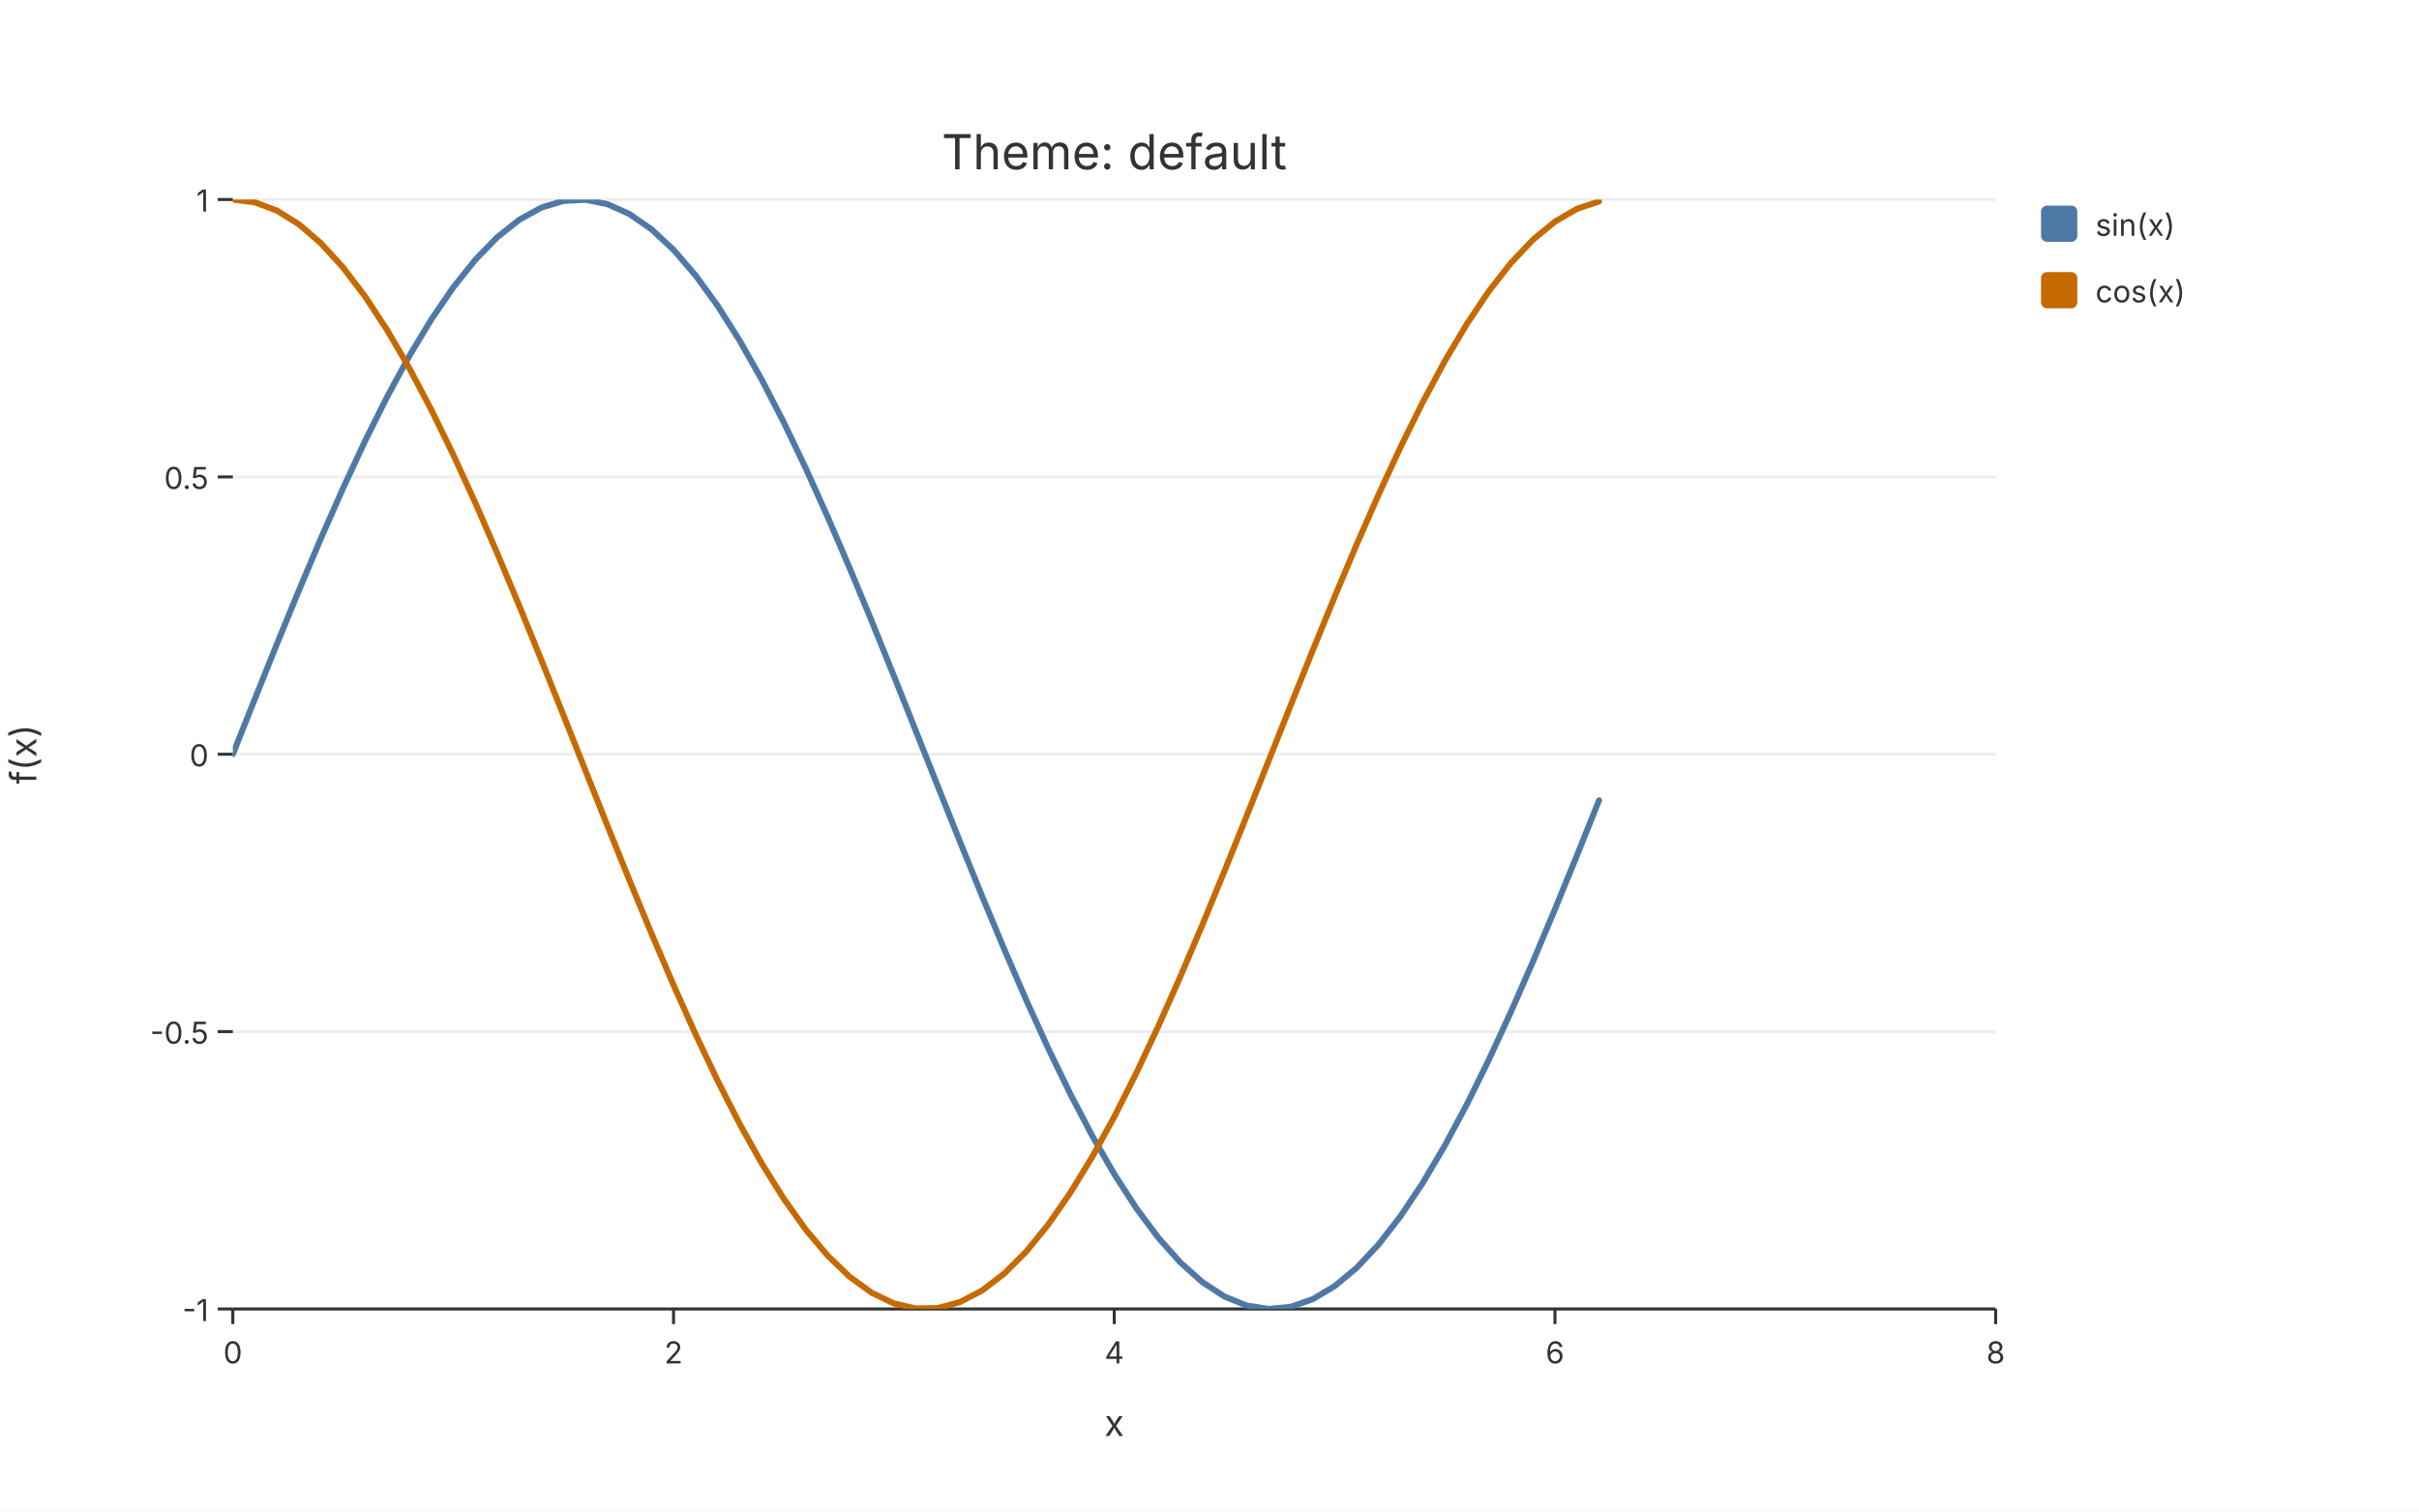
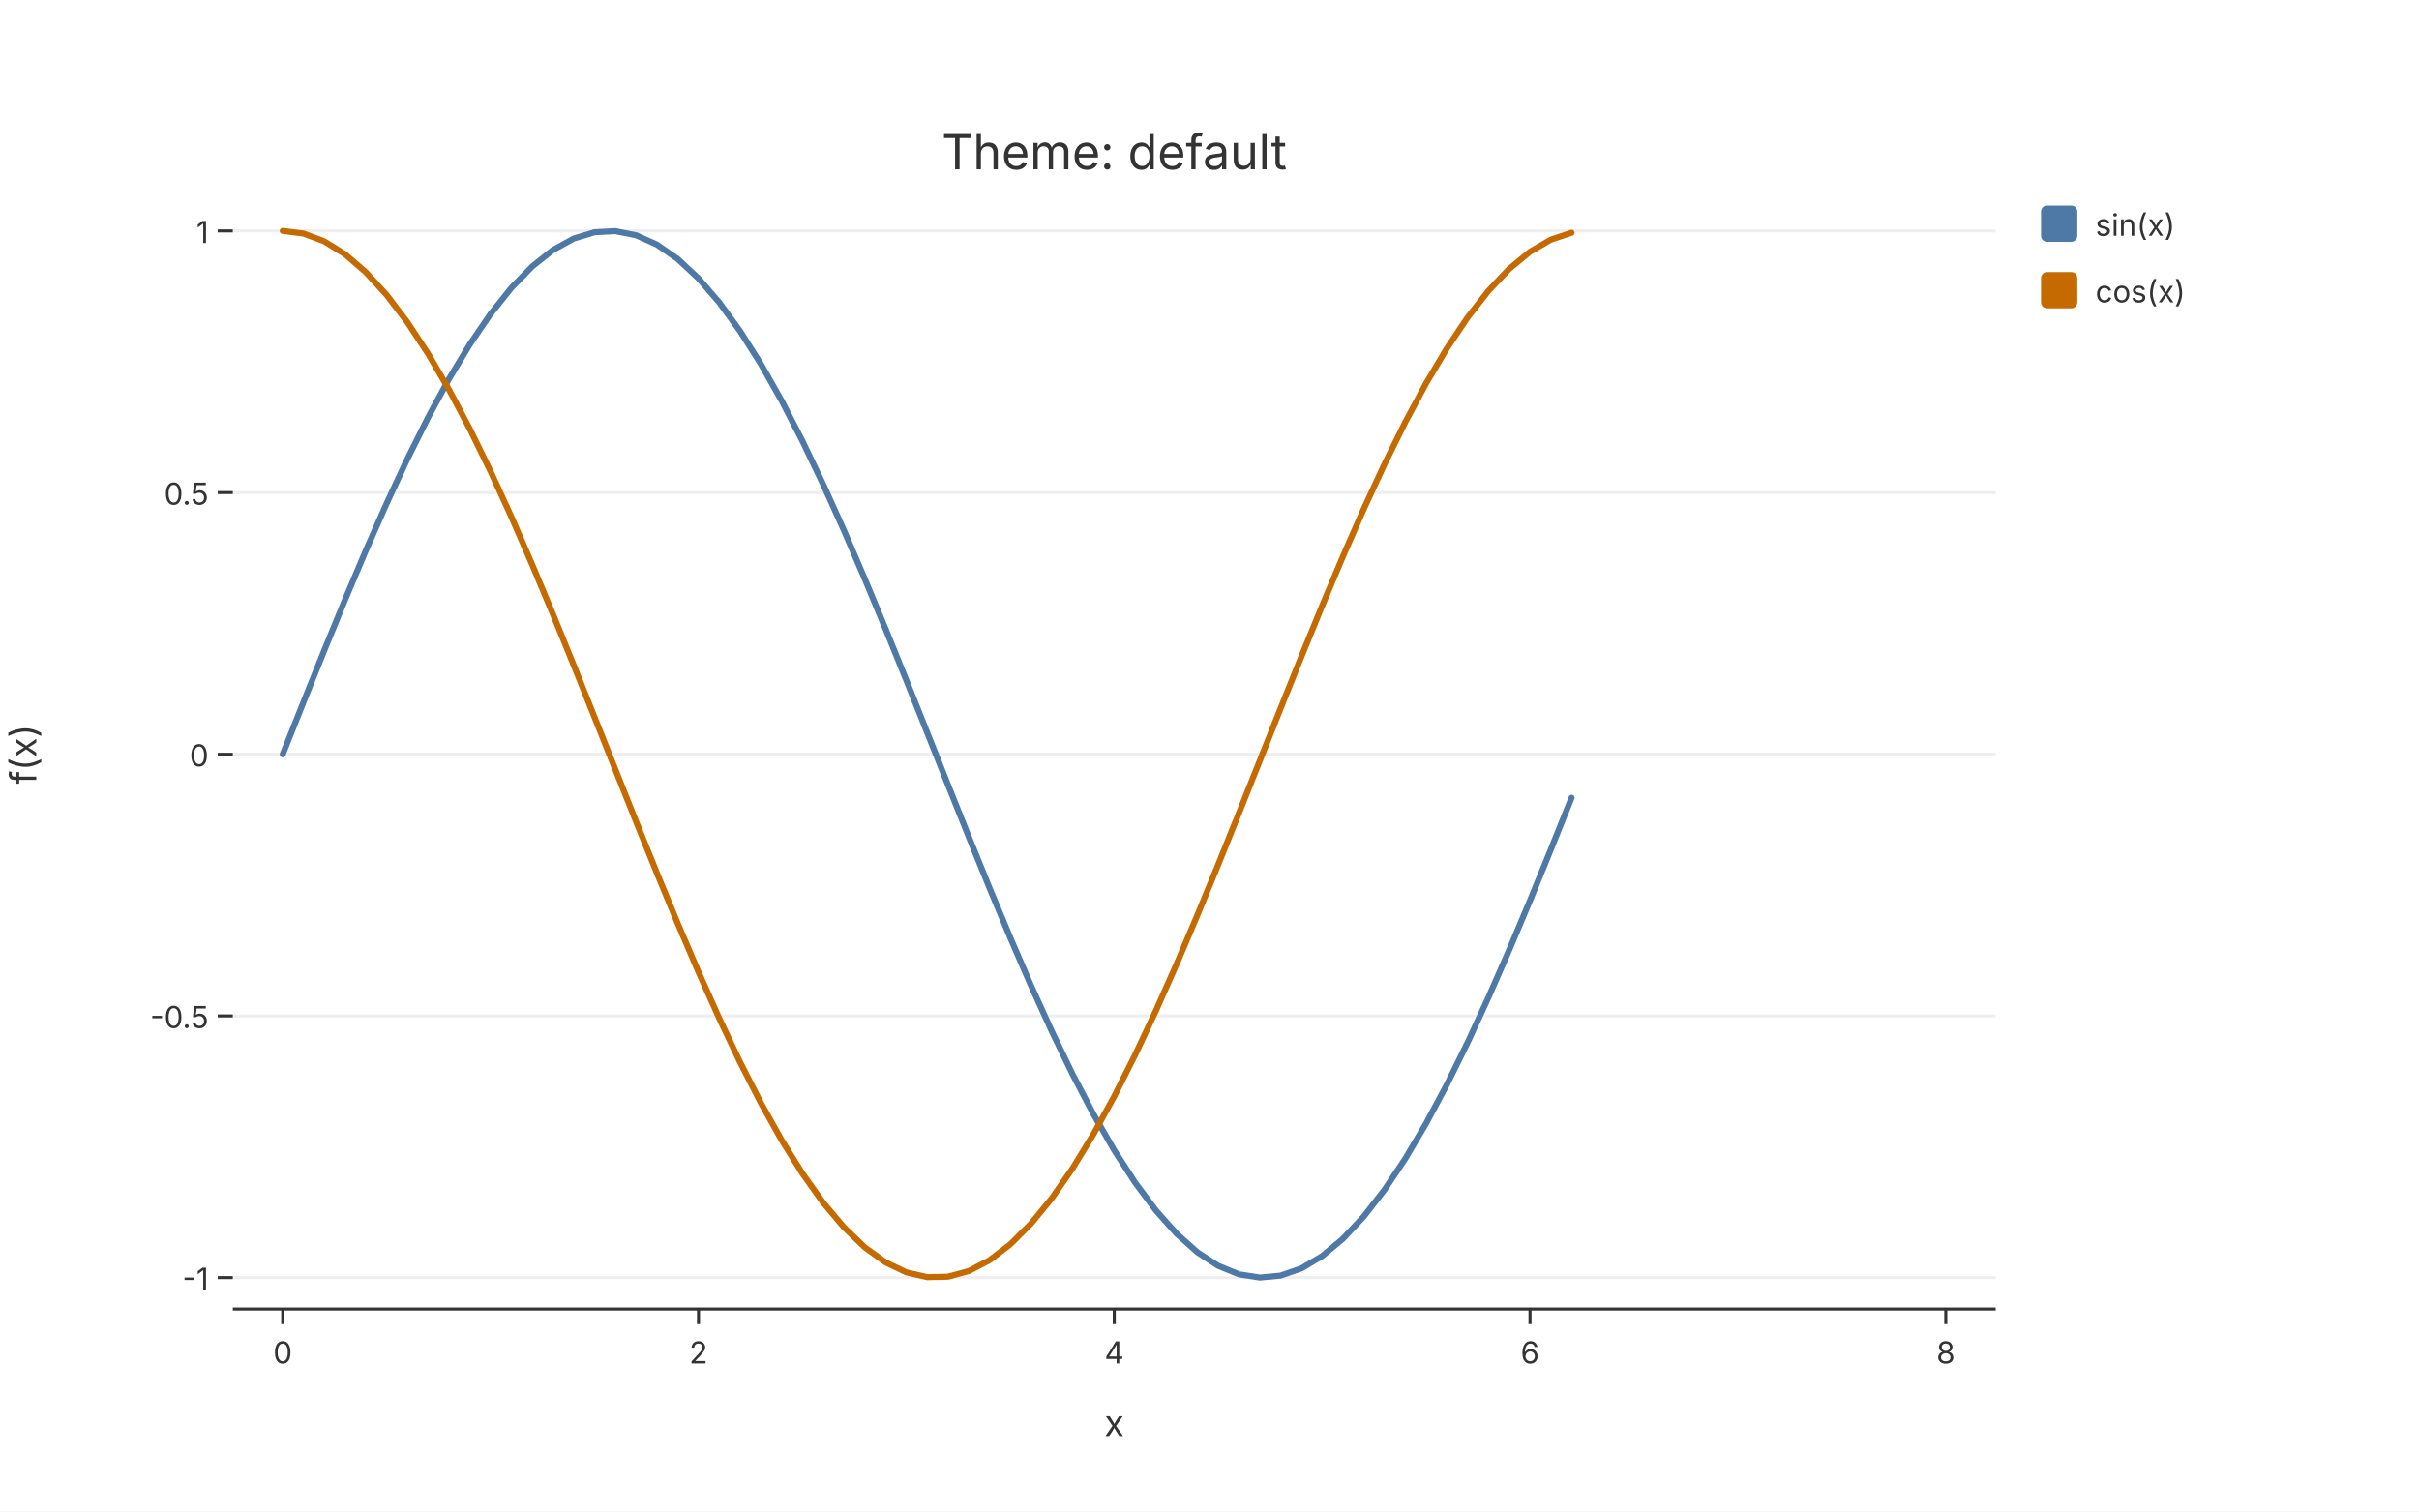
<svg xmlns="http://www.w3.org/2000/svg" width="800" height="500" viewBox="0 0 800.0 500.0">
  <defs>
    <clipPath id="plot-clip">
      <rect x="77" y="66" width="583" height="367" />
    </clipPath>
  </defs>
  <rect x="0" y="0" width="800" height="500" fill="#FFFFFF" />
-   <line x1="77" y1="433" x2="660" y2="433" stroke="#EEEEEE" stroke-width="1" />
-   <line x1="77" y1="341.25" x2="660" y2="341.25" stroke="#EEEEEE" stroke-width="1" />
+   <line x1="77" y1="422.613" x2="660" y2="422.613" stroke="#EEEEEE" stroke-width="1" />
+   <line x1="77" y1="336.057" x2="660" y2="336.057" stroke="#EEEEEE" stroke-width="1" />
  <line x1="77" y1="249.5" x2="660" y2="249.5" stroke="#EEEEEE" stroke-width="1" />
-   <line x1="77" y1="157.75" x2="660" y2="157.75" stroke="#EEEEEE" stroke-width="1" />
-   <line x1="77" y1="66" x2="660" y2="66" stroke="#EEEEEE" stroke-width="1" />
+   <line x1="77" y1="162.943" x2="660" y2="162.943" stroke="#EEEEEE" stroke-width="1" />
+   <line x1="77" y1="76.387" x2="660" y2="76.387" stroke="#EEEEEE" stroke-width="1" />
  <line x1="77" y1="433" x2="660" y2="433" stroke="#333333" stroke-width="1" />
  <g clip-path="url(#plot-clip)">
-     <polyline points="77,249.5 84.287,231.181 91.575,213.044 98.862,195.272 106.15,178.042 113.438,161.525 120.725,145.888 128.012,131.286 135.3,117.865 142.588,105.76 149.875,95.09 157.163,85.963 164.45,78.471 171.738,72.687 179.025,68.67 186.312,66.46 193.6,66.078 200.887,67.529 208.175,70.799 215.463,75.854 222.75,82.644 230.037,91.101 237.325,101.141 244.612,112.663 251.9,125.553 259.188,139.68 266.475,154.905 273.763,171.076 281.05,188.03 288.337,205.598 295.625,223.604 302.913,241.87 310.2,260.212 317.487,278.446 324.775,296.392 332.062,313.869 339.35,330.703 346.637,346.725 353.925,361.776 361.212,375.705 368.5,388.373 375.787,399.654 383.075,409.434 390.363,417.616 397.65,424.119 404.938,428.877 412.225,431.842 419.512,432.986 426.8,432.296 434.088,429.78 441.375,425.463 448.662,419.387 455.95,411.614 463.238,402.221 470.525,391.302 477.812,378.967 485.1,365.337 492.387,350.551 499.675,334.754 506.963,318.106 514.25,300.773 521.537,282.927 528.825,264.747" fill="none" stroke="#4E79A7" stroke-width="2" stroke-linejoin="round" stroke-linecap="round" />
-     <polyline points="77,66 84.287,66.917 91.575,69.658 98.862,74.196 106.15,80.485 113.438,88.464 120.725,98.051 128.012,109.151 135.3,121.654 142.588,135.435 149.875,150.355 157.163,166.265 164.45,183.007 171.738,200.414 179.025,218.311 186.312,236.52 193.6,254.858 200.887,273.143 208.175,291.192 215.463,308.824 222.75,325.863 230.037,342.139 237.325,357.49 244.612,371.762 251.9,384.812 259.188,396.51 266.475,406.739 273.763,415.397 281.05,422.398 288.337,427.671 295.625,431.164 302.913,432.841 310.2,432.687 317.487,430.703 324.775,426.907 332.062,421.34 339.35,414.055 346.637,405.126 353.925,394.643 361.212,382.709 368.5,369.444 375.787,354.98 383.075,339.463 390.363,323.047 397.65,305.896 404.938,288.181 412.225,270.08 419.512,251.773 426.8,233.444 434.088,215.275 441.375,197.448 448.662,180.141 455.95,163.527 463.238,147.772 470.525,133.034 477.812,119.459 485.1,107.184 492.387,96.33 499.675,87.007 506.963,79.308 514.25,73.309 521.537,69.07 528.825,66.635" fill="none" stroke="#C56A00" stroke-width="2" stroke-linejoin="round" stroke-linecap="round" />
+     <polyline points="93.5,249.5 100.375,232.218 107.25,215.108 114.125,198.342 121,182.087 127.875,166.505 134.75,151.753 141.625,137.977 148.5,125.316 155.375,113.896 162.25,103.83 169.125,95.22 176,88.152 182.875,82.695 189.75,78.906 196.625,76.82 203.5,76.461 210.375,77.83 217.25,80.914 224.125,85.683 231,92.089 237.875,100.067 244.75,109.539 251.625,120.409 258.5,132.568 265.375,145.897 272.25,160.26 279.125,175.515 286,191.509 292.875,208.083 299.75,225.07 306.625,242.302 313.5,259.605 320.375,276.808 327.25,293.738 334.125,310.225 341,326.106 347.875,341.222 354.75,355.421 361.625,368.561 368.5,380.513 375.375,391.155 382.25,400.381 389.125,408.1 396,414.235 402.875,418.723 409.75,421.521 416.625,422.6 423.5,421.949 430.375,419.576 437.25,415.502 444.125,409.771 451,402.438 457.875,393.576 464.75,383.276 471.625,371.638 478.5,358.781 485.375,344.831 492.25,329.929 499.125,314.223 506,297.871 512.875,281.035 519.75,263.884" fill="none" stroke="#4E79A7" stroke-width="2" stroke-linejoin="round" stroke-linecap="round" />
+     <polyline points="93.5,76.387 100.375,77.252 107.25,79.838 114.125,84.119 121,90.052 127.875,97.579 134.75,106.624 141.625,117.096 148.5,128.891 155.375,141.891 162.25,155.967 169.125,170.977 176,186.771 182.875,203.192 189.75,220.076 196.625,237.254 203.5,254.555 210.375,271.805 217.25,288.832 224.125,305.466 231,321.541 237.875,336.896 244.75,351.377 251.625,364.841 258.5,377.153 265.375,388.189 272.25,397.839 279.125,406.007 286,412.611 292.875,417.586 299.75,420.881 306.625,422.463 313.5,422.318 320.375,420.446 327.25,416.866 334.125,411.613 341,404.741 347.875,396.317 354.75,386.427 361.625,375.168 368.5,362.654 375.375,349.01 382.25,334.371 389.125,318.884 396,302.703 402.875,285.992 409.75,268.915 416.625,251.645 423.5,234.353 430.375,217.212 437.25,200.394 444.125,184.067 451,168.394 457.875,153.53 464.75,139.626 471.625,126.82 478.5,115.239 485.375,105 492.25,96.205 499.125,88.941 506,83.282 512.875,79.283 519.75,76.985" fill="none" stroke="#C56A00" stroke-width="2" stroke-linejoin="round" stroke-linecap="round" />
  </g>
-   <line x1="77" y1="433" x2="77" y2="438" stroke="#333333" stroke-width="1" />
-   <text x="77" y="451" font-family="Inter, Helvetica Neue, Arial, sans-serif" font-size="10" fill="#333333" text-anchor="middle">0</text>
-   <line x1="222.75" y1="433" x2="222.75" y2="438" stroke="#333333" stroke-width="1" />
-   <text x="222.75" y="451" font-family="Inter, Helvetica Neue, Arial, sans-serif" font-size="10" fill="#333333" text-anchor="middle">2</text>
+   <line x1="93.5" y1="433" x2="93.5" y2="438" stroke="#333333" stroke-width="1" />
+   <text x="93.5" y="451" font-family="Inter, Helvetica Neue, Arial, sans-serif" font-size="10" fill="#333333" text-anchor="middle">0</text>
+   <line x1="231" y1="433" x2="231" y2="438" stroke="#333333" stroke-width="1" />
+   <text x="231" y="451" font-family="Inter, Helvetica Neue, Arial, sans-serif" font-size="10" fill="#333333" text-anchor="middle">2</text>
  <line x1="368.5" y1="433" x2="368.5" y2="438" stroke="#333333" stroke-width="1" />
  <text x="368.5" y="451" font-family="Inter, Helvetica Neue, Arial, sans-serif" font-size="10" fill="#333333" text-anchor="middle">4</text>
-   <line x1="514.25" y1="433" x2="514.25" y2="438" stroke="#333333" stroke-width="1" />
-   <text x="514.25" y="451" font-family="Inter, Helvetica Neue, Arial, sans-serif" font-size="10" fill="#333333" text-anchor="middle">6</text>
-   <line x1="660" y1="433" x2="660" y2="438" stroke="#333333" stroke-width="1" />
-   <text x="660" y="451" font-family="Inter, Helvetica Neue, Arial, sans-serif" font-size="10" fill="#333333" text-anchor="middle">8</text>
-   <line x1="72" y1="433" x2="77" y2="433" stroke="#333333" stroke-width="1" />
-   <text x="69" y="437" font-family="Inter, Helvetica Neue, Arial, sans-serif" font-size="10" fill="#333333" text-anchor="end">-1</text>
-   <line x1="72" y1="341.25" x2="77" y2="341.25" stroke="#333333" stroke-width="1" />
-   <text x="69" y="345.25" font-family="Inter, Helvetica Neue, Arial, sans-serif" font-size="10" fill="#333333" text-anchor="end">-0.5</text>
+   <line x1="506" y1="433" x2="506" y2="438" stroke="#333333" stroke-width="1" />
+   <text x="506" y="451" font-family="Inter, Helvetica Neue, Arial, sans-serif" font-size="10" fill="#333333" text-anchor="middle">6</text>
+   <line x1="643.5" y1="433" x2="643.5" y2="438" stroke="#333333" stroke-width="1" />
+   <text x="643.5" y="451" font-family="Inter, Helvetica Neue, Arial, sans-serif" font-size="10" fill="#333333" text-anchor="middle">8</text>
+   <line x1="72" y1="422.613" x2="77" y2="422.613" stroke="#333333" stroke-width="1" />
+   <text x="69" y="426.613" font-family="Inter, Helvetica Neue, Arial, sans-serif" font-size="10" fill="#333333" text-anchor="end">-1</text>
+   <line x1="72" y1="336.057" x2="77" y2="336.057" stroke="#333333" stroke-width="1" />
+   <text x="69" y="340.057" font-family="Inter, Helvetica Neue, Arial, sans-serif" font-size="10" fill="#333333" text-anchor="end">-0.5</text>
  <line x1="72" y1="249.5" x2="77" y2="249.5" stroke="#333333" stroke-width="1" />
  <text x="69" y="253.5" font-family="Inter, Helvetica Neue, Arial, sans-serif" font-size="10" fill="#333333" text-anchor="end">0</text>
-   <line x1="72" y1="157.75" x2="77" y2="157.75" stroke="#333333" stroke-width="1" />
-   <text x="69" y="161.75" font-family="Inter, Helvetica Neue, Arial, sans-serif" font-size="10" fill="#333333" text-anchor="end">0.5</text>
-   <line x1="72" y1="66" x2="77" y2="66" stroke="#333333" stroke-width="1" />
-   <text x="69" y="70" font-family="Inter, Helvetica Neue, Arial, sans-serif" font-size="10" fill="#333333" text-anchor="end">1</text>
+   <line x1="72" y1="162.943" x2="77" y2="162.943" stroke="#333333" stroke-width="1" />
+   <text x="69" y="166.943" font-family="Inter, Helvetica Neue, Arial, sans-serif" font-size="10" fill="#333333" text-anchor="end">0.5</text>
+   <line x1="72" y1="76.387" x2="77" y2="76.387" stroke="#333333" stroke-width="1" />
+   <text x="69" y="80.387" font-family="Inter, Helvetica Neue, Arial, sans-serif" font-size="10" fill="#333333" text-anchor="end">1</text>
  <text x="368.5" y="56" font-family="Inter, Helvetica Neue, Arial, sans-serif" font-size="16" fill="#333333" text-anchor="middle">Theme: default</text>
  <text x="368.5" y="475" font-family="Inter, Helvetica Neue, Arial, sans-serif" font-size="12" fill="#333333" text-anchor="middle">x</text>
  <text x="12" y="249.5" font-family="Inter, Helvetica Neue, Arial, sans-serif" font-size="12" fill="#333333" text-anchor="middle" transform="rotate(-90,12,249.5)">f(x)</text>
  <rect x="675" y="68" width="12" height="12" fill="#4E79A7" rx="2" />
  <text x="693" y="78" font-family="Inter, Helvetica Neue, Arial, sans-serif" font-size="10" fill="#333333" text-anchor="start">sin(x)</text>
  <rect x="675" y="90" width="12" height="12" fill="#C56A00" rx="2" />
  <text x="693" y="100" font-family="Inter, Helvetica Neue, Arial, sans-serif" font-size="10" fill="#333333" text-anchor="start">cos(x)</text>
</svg>
